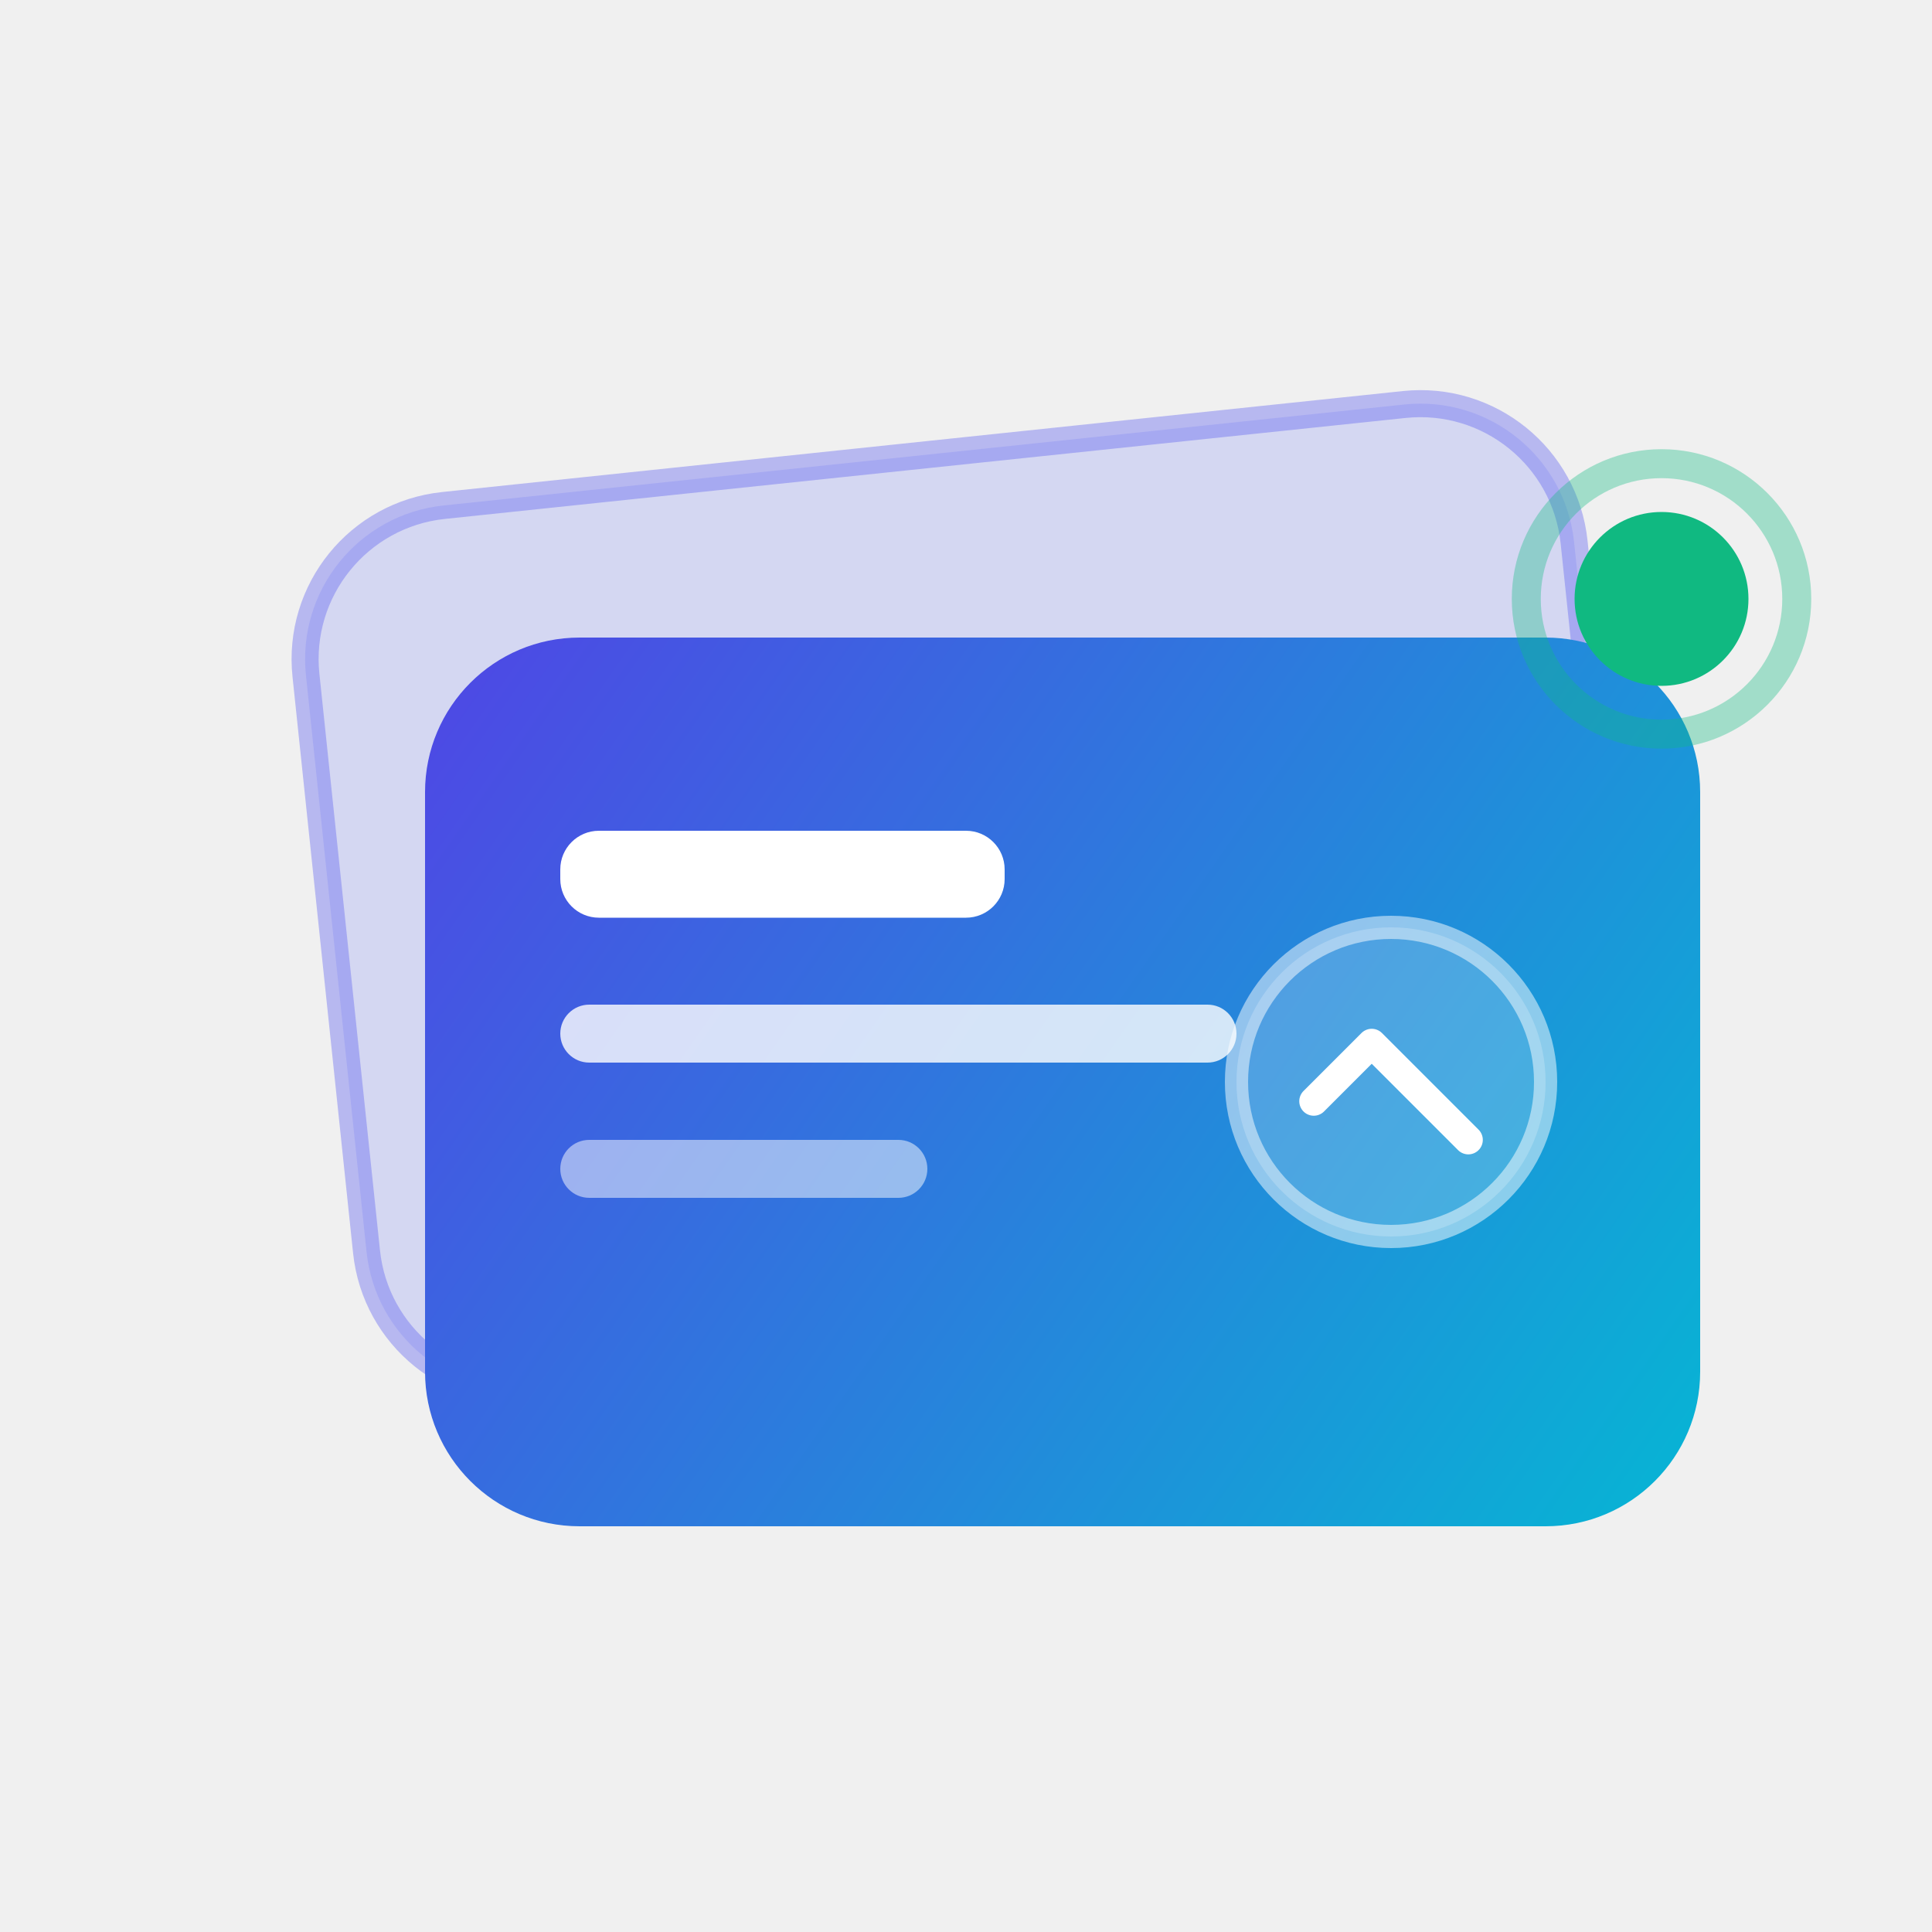
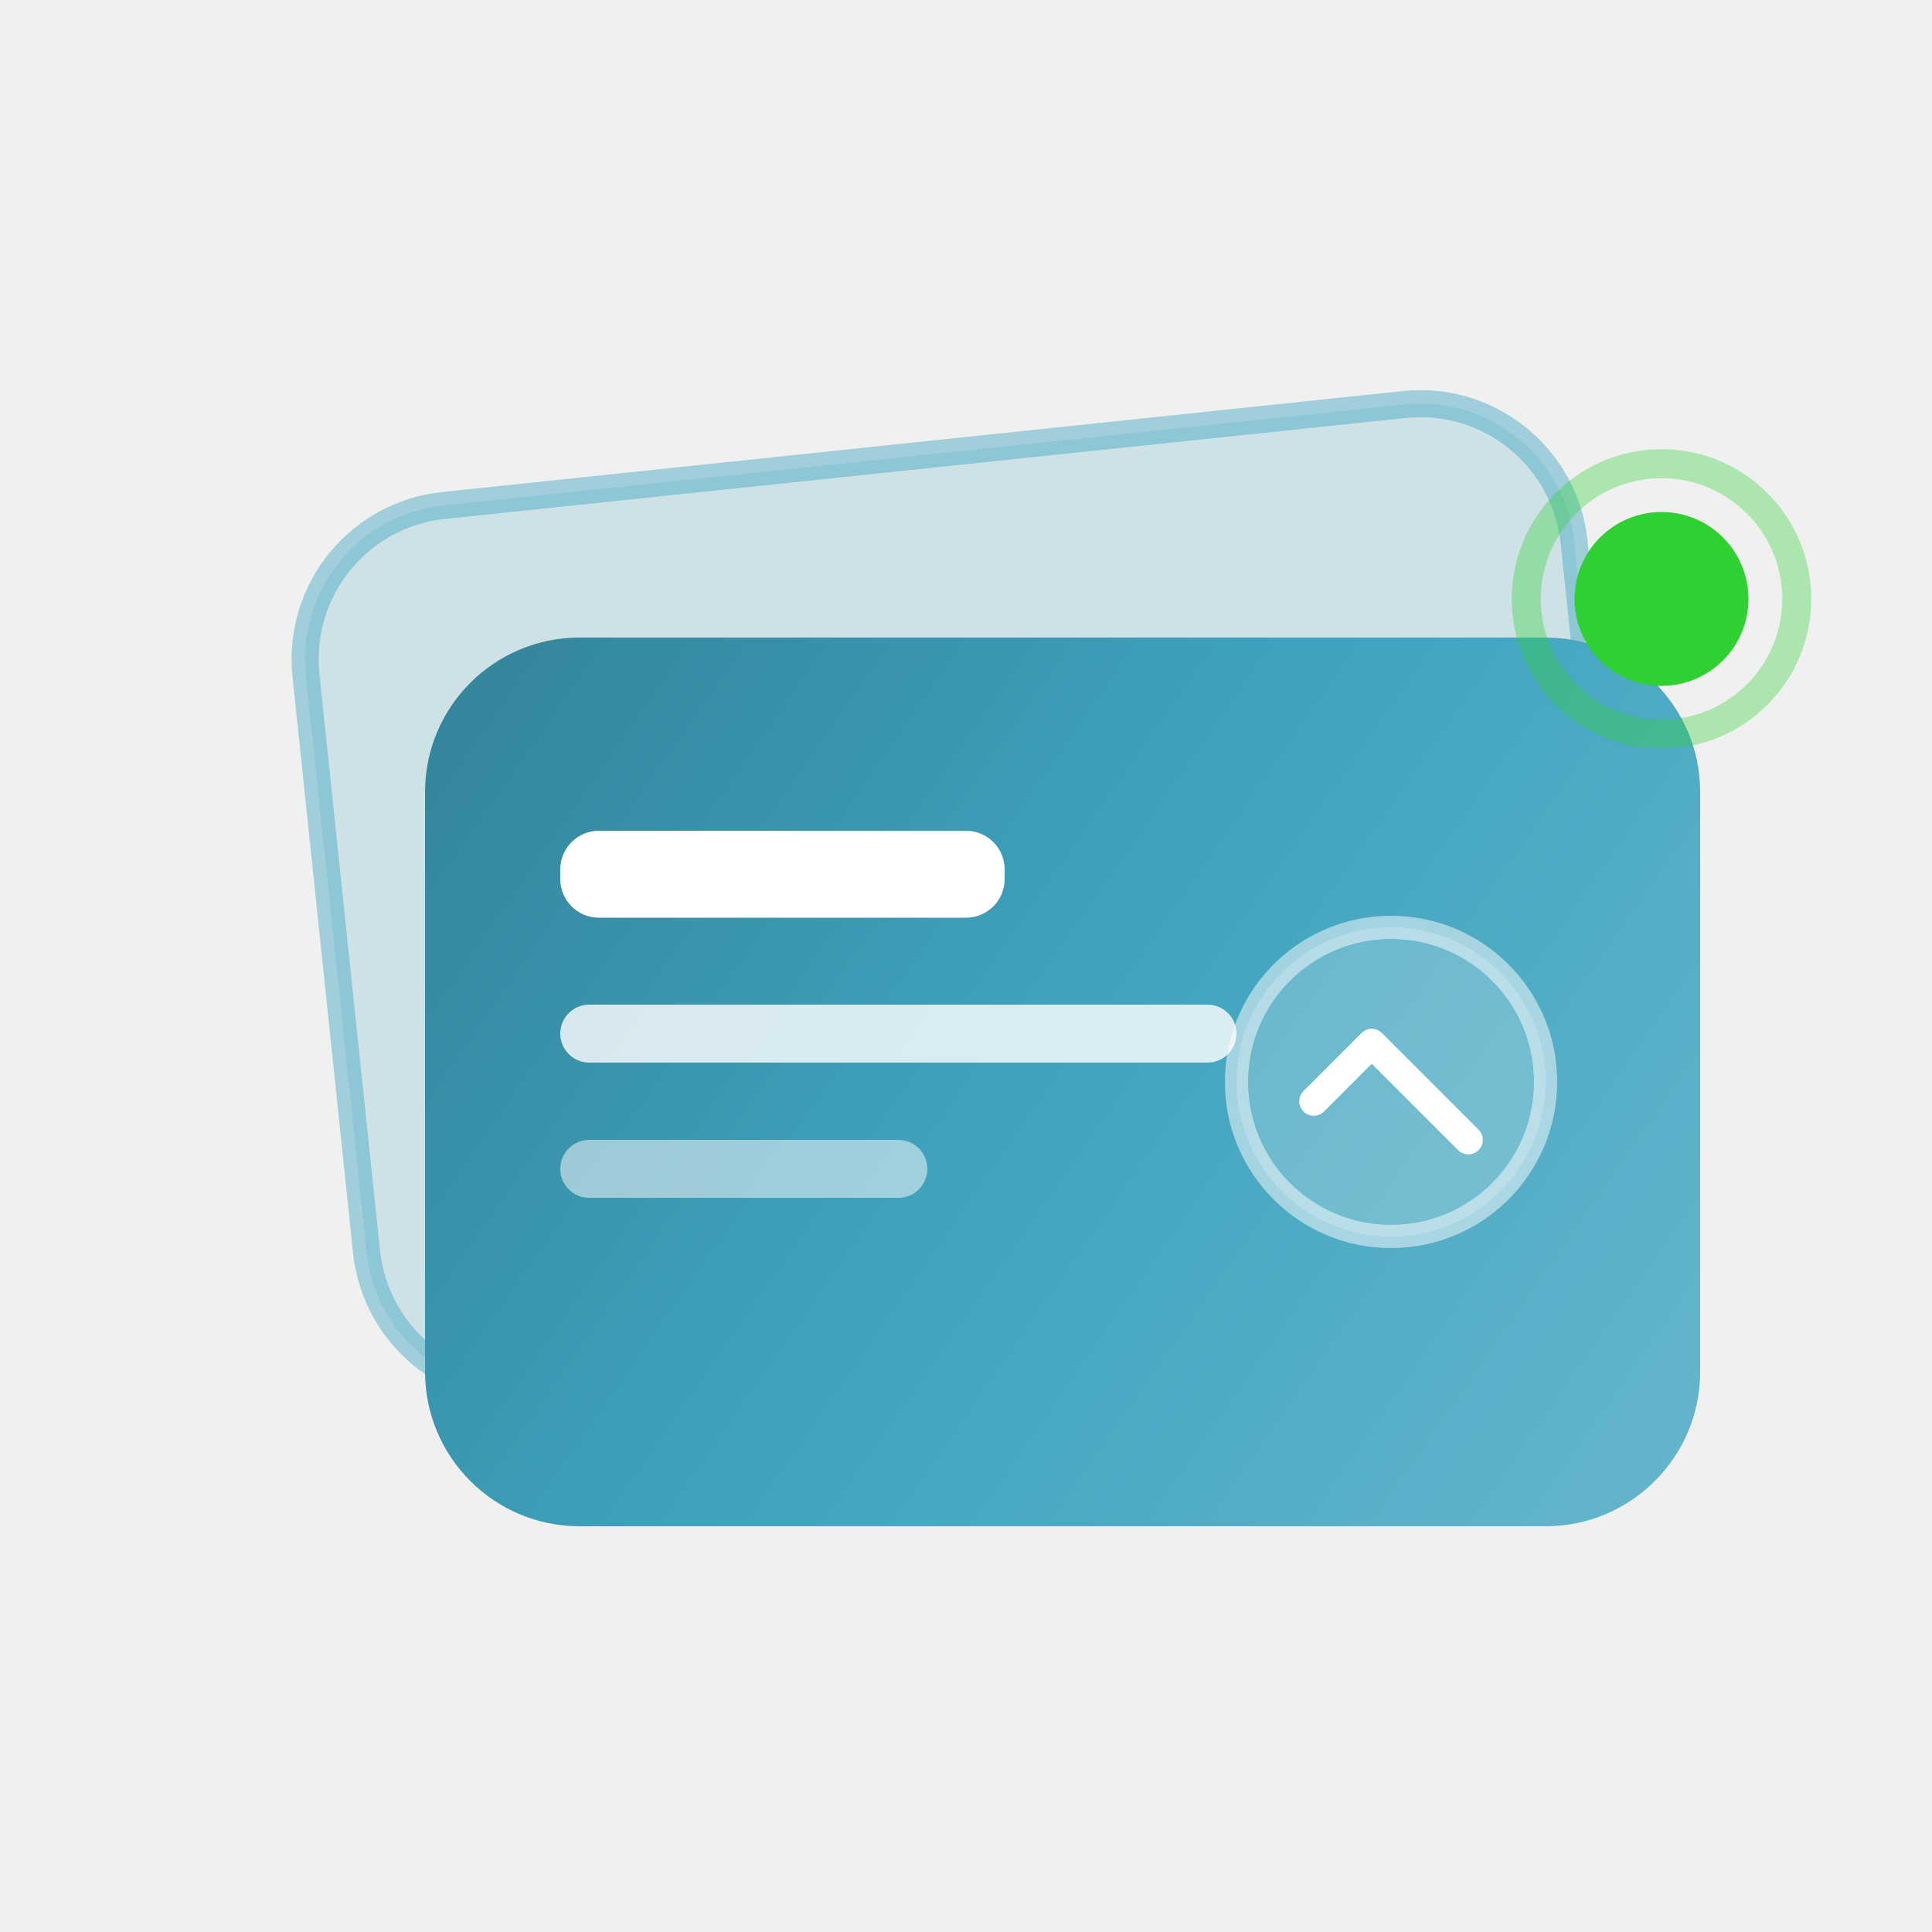
<svg xmlns="http://www.w3.org/2000/svg" width="512" height="512" viewBox="0 0 100 100" fill="none">
  <defs>
    <linearGradient id="slideGradFrameless" x1="22" y1="33" x2="88" y2="79" gradientUnits="userSpaceOnUse">
-       <stop offset="0%" stop-color="#4f46e5" />
-       <stop offset="100%" stop-color="#06b6d4" />
+       <stop offset="0%" stop-color="#338399" />
+       <stop offset="50%" stop-color="#40a4bf" />
+       <stop offset="100%" stop-color="#66b6cc" />
    </linearGradient>
  </defs>
-   <rect x="15" y="27" width="66" height="46" rx="8" fill="#818cf8" fill-opacity="0.25" stroke="#6366f1" stroke-opacity="0.4" stroke-width="1.4" transform="rotate(-6 15 27)" />
+   <rect x="15" y="27" width="66" height="46" rx="8" fill="#66b6cc" fill-opacity="0.25" stroke="#40a4bf" stroke-opacity="0.45" stroke-width="1.4" transform="rotate(-6 15 27)" />
  <rect x="22" y="33" width="66" height="46" rx="8" fill="url(#slideGradFrameless)" />
  <rect x="29" y="43" width="23" height="4.5" rx="2" fill="#ffffff" />
  <rect x="29" y="52" width="35" height="3" rx="1.5" fill="#ffffff" fill-opacity="0.8" />
  <rect x="29" y="59" width="19" height="3" rx="1.5" fill="#ffffff" fill-opacity="0.5" />
  <circle cx="72" cy="56" r="8" fill="#ffffff" fill-opacity="0.2" stroke="#ffffff" stroke-opacity="0.5" stroke-width="1.2" />
  <path d="M 68 57 L 71 54 L 76 59" stroke="#ffffff" stroke-width="1.5" stroke-linecap="round" stroke-linejoin="round" />
-   <circle cx="86" cy="31" r="4.5" fill="#10b981" />
-   <circle cx="86" cy="31" r="7" stroke="#10b981" stroke-width="1.5" stroke-opacity="0.35" fill="none" />
+   <circle cx="86" cy="31" r="4.5" fill="#2ed131" />
+   <circle cx="86" cy="31" r="7" stroke="#2ed131" stroke-width="1.5" stroke-opacity="0.35" fill="none" />
</svg>
